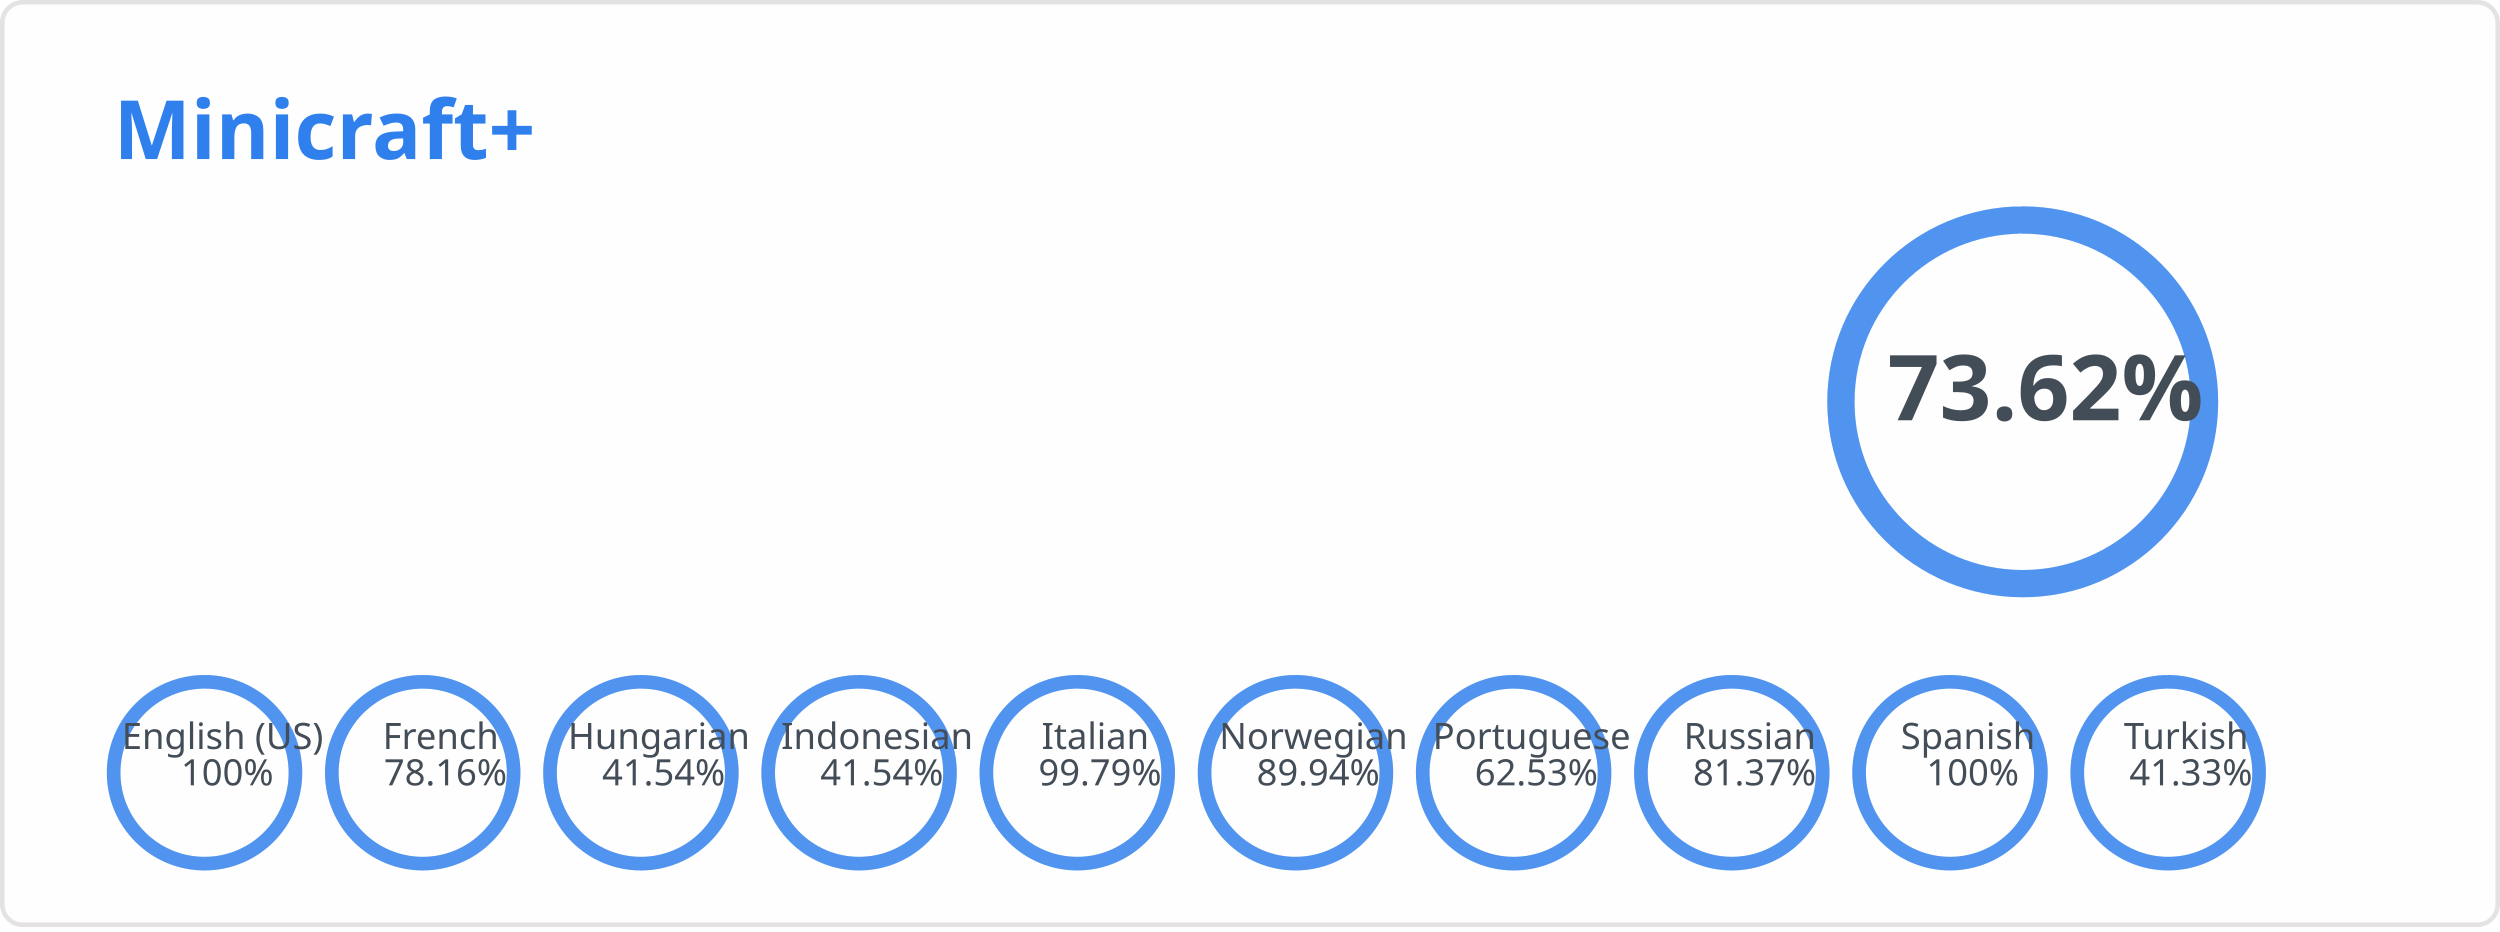
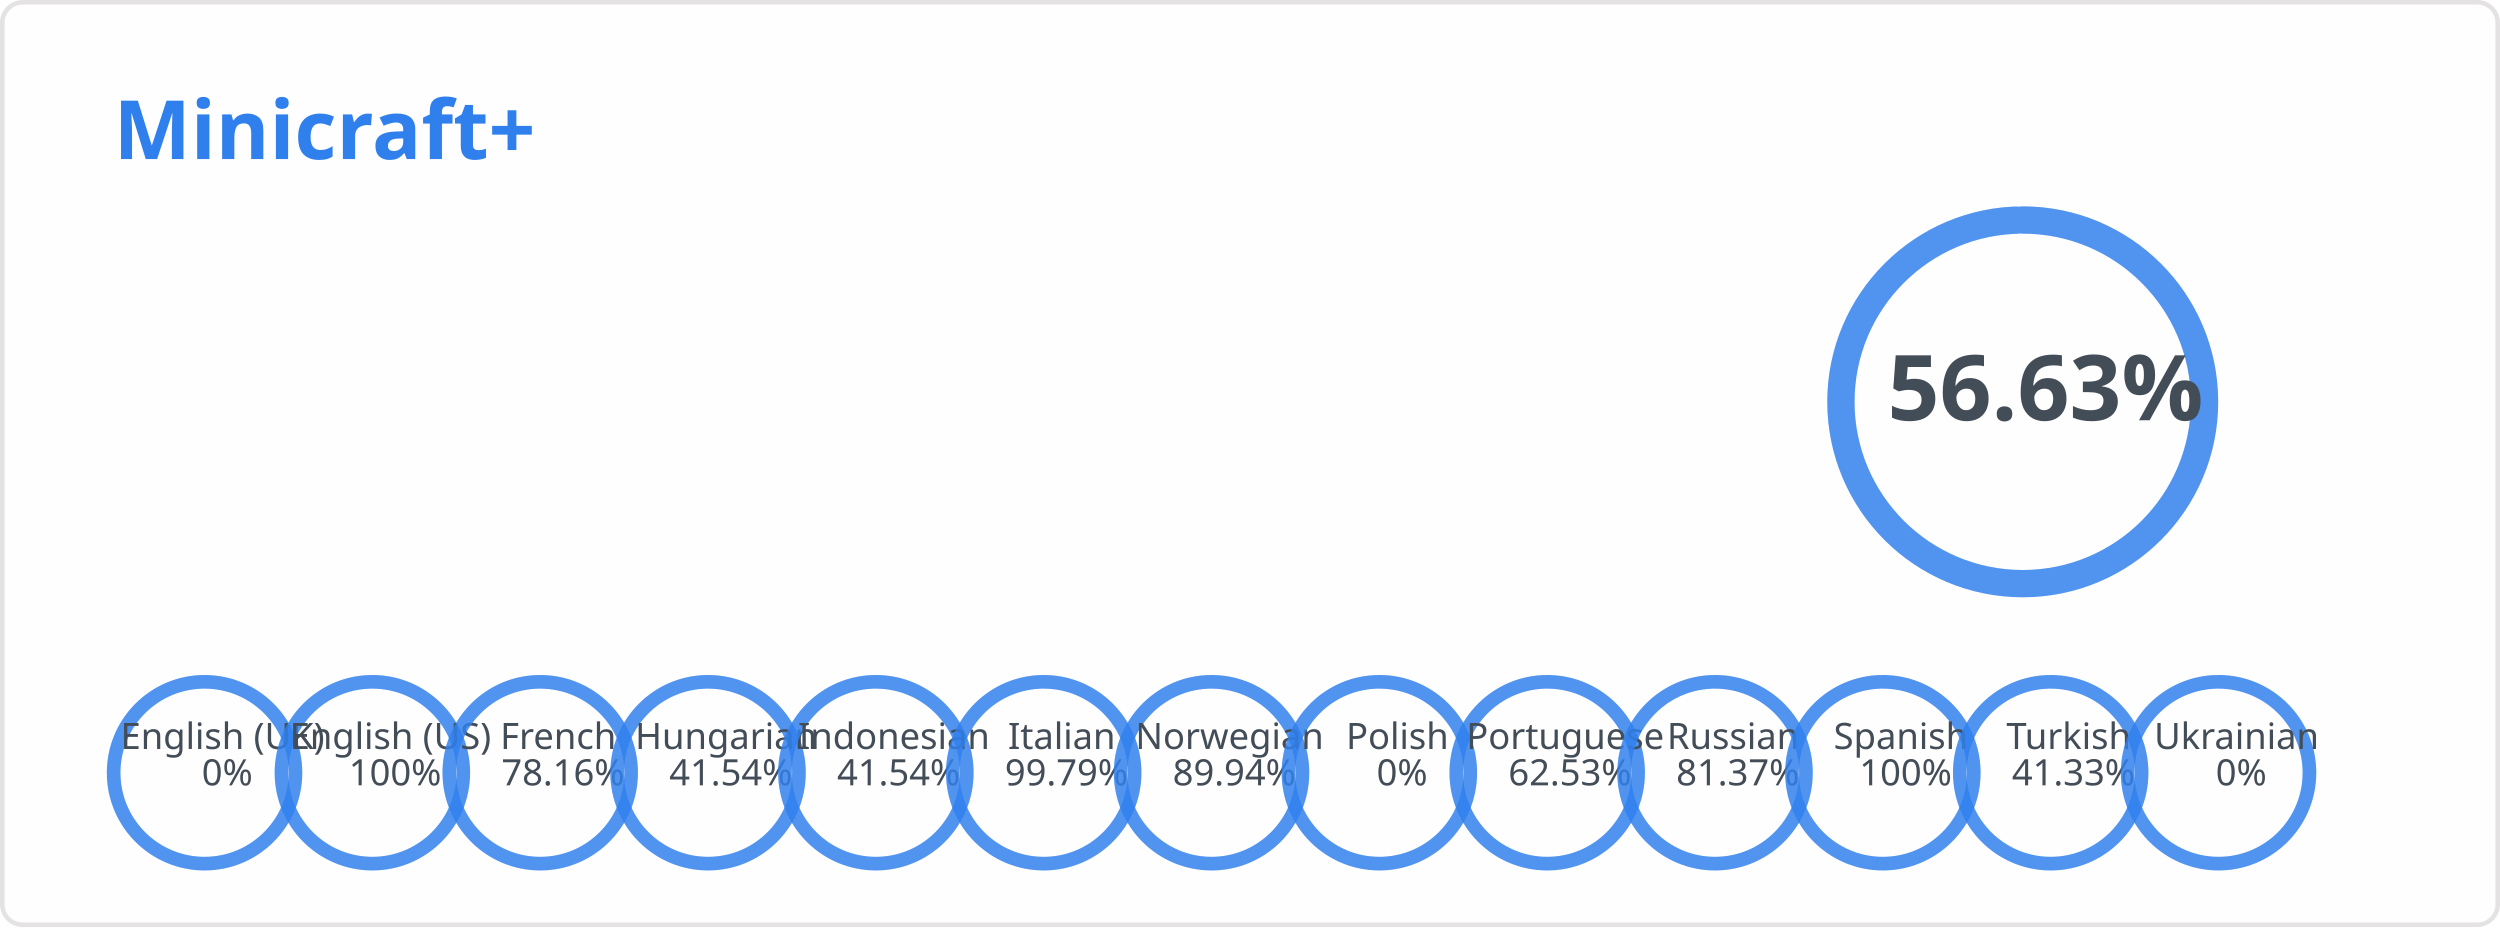
<svg xmlns="http://www.w3.org/2000/svg" width="550" height="205" viewBox="0 0 550 205" fill="none" role="img" aria-labelledby="descId">
  <style>
          .header {
            font: 600 18px 'Segoe UI', Ubuntu, Sans-Serif;
            fill: #2f80ed;
            animation: fadeInAnimation 0.8s ease-in-out forwards;
          }
          @supports(-moz-appearance: auto) {
            /* Selector detects Firefox */
            .header { font-size: 15.5px; }
          }
          
        .stat {
            font: 600 14px 'Segoe UI', Ubuntu, "Helvetica Neue", Sans-Serif; fill: #434d58;
        }
        @supports(-moz-appearance: auto) {
            /* Selector detects Firefox */
            .stat { font-size:12px; }
        }
        .stagger {
            opacity: 0;
            animation: fadeInAnimation 0.3s ease-in-out forwards;
        }
        .rank-text {
            font: 800 20px 'Segoe UI', Ubuntu, Sans-Serif; fill: #434d58;
            animation: scaleInAnimation 0.3s ease-in-out forwards;
        }
        .lang-text {
            font: 500 8px 'Segoe UI', Ubuntu, Sans-Serif; fill: #434d58;
            animation: scaleInAnimation 0.3s ease-in-out forwards;
        }
        
        .not_bold { font-weight: 400 }
        .bold { font-weight: 700 }

        .rank-circle-rim {
            stroke: #2f80ed;
            fill: none;
            stroke-width: 6;
            opacity: 0.2;
        }
        .rank-circle {
            stroke: #2f80ed;
            stroke-dasharray: 250;
            fill: none;
            stroke-width: 6;
            stroke-linecap: round;
            opacity: 0.8;
            transform: rotate(-90deg);
            animation: rankAnimation 1s forwards ease-in-out;
        }
        .lang-circle-rim {
            stroke: #2f80ed;
            fill: none;
            stroke-width: 3;
            opacity: 0.2;
        }
        .lang-circle {
            stroke: #2f80ed;
            stroke-dasharray: 125;
            fill: none;
            stroke-width: 3;
            stroke-linecap: round;
            opacity: 0.8;
            transform: rotate(-90deg);
        }
        
        @keyframes rankAnimation {
            from {
                stroke-dashoffset: 251.327;
            }
            to {
-                 stroke-dashoffset: 66.3;
-             }
-         }
-     
+                 stroke-dashoffset: 109.001;
+             }
+         }
+     
+     
+ 
+         @keyframes langAnimation_en-gb {
+             from {
+                 stroke-dashoffset: 125.664;
+             }
+             to {
+                 stroke-dashoffset: 125.664;
+             }
+         }
    

        @keyframes langAnimation_en-us {
            from {
                stroke-dashoffset: 125.664;
            }
            to {
                stroke-dashoffset: 0;
            }
        }
    

        @keyframes langAnimation_fr {
            from {
                stroke-dashoffset: 125.664;
            }
            to {
                stroke-dashoffset: 27.445;
            }
        }
    

        @keyframes langAnimation_hu {
            from {
                stroke-dashoffset: 125.664;
            }
            to {
                stroke-dashoffset: 73.463;
            }
        }
    

        @keyframes langAnimation_id {
            from {
                stroke-dashoffset: 125.664;
            }
            to {
                stroke-dashoffset: 73.463;
            }
        }
    

        @keyframes langAnimation_it {
            from {
                stroke-dashoffset: 125.664;
            }
            to {
                stroke-dashoffset: 0.264;
            }
        }
    

        @keyframes langAnimation_no {
            from {
                stroke-dashoffset: 125.664;
            }
            to {
                stroke-dashoffset: 12.642;
            }
        }
    

+         @keyframes langAnimation_pl {
+             from {
+                 stroke-dashoffset: 125.664;
+             }
+             to {
+                 stroke-dashoffset: 125.664;
+             }
+         }
+     
+ 
        @keyframes langAnimation_pt {
            from {
                stroke-dashoffset: 125.664;
            }
            to {
                stroke-dashoffset: 47.086;
            }
        }
    

        @keyframes langAnimation_ru {
            from {
                stroke-dashoffset: 125.664;
            }
            to {
                stroke-dashoffset: 23.411;
            }
        }
    

        @keyframes langAnimation_es {
            from {
                stroke-dashoffset: 125.664;
            }
            to {
                stroke-dashoffset: 0;
            }
        }
    

        @keyframes langAnimation_tr {
            from {
                stroke-dashoffset: 125.664;
            }
            to {
                stroke-dashoffset: 73.727;
+             }
+         }
+     
+ 
+         @keyframes langAnimation_uk {
+             from {
+                 stroke-dashoffset: 125.664;
+             }
+             to {
+                 stroke-dashoffset: 125.664;
            }
        }
    

          
        /* Animations */
        @keyframes scaleInAnimation {
            from {
                transform: translate(-5px, 5px) scale(0);
            }
            to {
                transform: translate(-5px, 5px) scale(1);
            }
        }
        @keyframes fadeInAnimation {
            from {
                opacity: 0;
            }
            to {
                opacity: 1;
            }
        }
    
          
        </style>
  <rect data-testid="card-bg" x="0.5" y="0.5" rx="4.5" height="99%" stroke="#e4e2e2" width="549" fill="#fffefe" stroke-opacity="1" />
  <g data-testid="card-title" transform="translate(25, 35)">
    <g transform="translate(0, 0)">
      <text x="0" y="0" class="header" data-testid="header">Minicraft+</text>
    </g>
  </g>
  <g data-testid="main-card-body" transform="translate(0, 55)">
    <g data-testid="rank-circle" transform="translate(445, 33.4)">
      <circle class="rank-circle-rim" r="40" />
      <circle class="rank-circle" r="40" />
      <g class="rank-text">
        <text x="5" y="-3" dominant-baseline="middle" text-anchor="middle">
-                 73.62%
+                 56.63%
            </text>
      </g>
    </g>
    <svg x="0" y="0">
      <g transform="translate(0, 0)">
        <g class="stagger" style="animation-delay: 450ms" transform="translate(25, 0)">
          <text class="stat bold" y="12.5">Reference Language:</text>
          <text class="stat bold" x="199.01" y="12.5">English (US)</text>
        </g>
      </g>
      <g transform="translate(0, 25)">
        <g class="stagger" style="animation-delay: 600ms" transform="translate(25, 0)">
          <text class="stat bold" y="12.5">Terms:</text>
          <text class="stat bold" x="199.01" y="12.5">467</text>
        </g>
      </g>
      <g transform="translate(0, 50)">
        <g class="stagger" style="animation-delay: 750ms" transform="translate(25, 0)">
          <text class="stat bold" y="12.5">Languages:</text>
-           <text class="stat bold" x="199.01" y="12.5">10</text>
+           <text class="stat bold" x="199.01" y="12.5">13</text>
        </g>
      </g>
    </svg>
    <g data-testid="lang-circles" transform="translate(45, 115)">
      <g transform="translate(0)">
        <circle class="lang-circle-rim" r="20" />
+         <circle class="lang-circle" r="20" style="animation: langAnimation_en-gb 1s forwards ease-in-out" />
+         <g class="lang-text">
+           <text x="5" y="-3" dominant-baseline="middle" text-anchor="middle">
+             <tspan x="5" dy="-5">English (UK)</tspan>
+             <tspan x="5" dy="1em">0%</tspan>
+           </text>
+         </g>
+       </g>
+       <g transform="translate(36.92308)">
+         <circle class="lang-circle-rim" r="20" />
        <circle class="lang-circle" r="20" style="animation: langAnimation_en-us 1s forwards ease-in-out" />
        <g class="lang-text">
          <text x="5" y="-3" dominant-baseline="middle" text-anchor="middle">
            <tspan x="5" dy="-5">English (US)</tspan>
            <tspan x="5" dy="1em">100%</tspan>
          </text>
        </g>
      </g>
-       <g transform="translate(48)">
+       <g transform="translate(73.84615)">
        <circle class="lang-circle-rim" r="20" />
        <circle class="lang-circle" r="20" style="animation: langAnimation_fr 1s forwards ease-in-out" />
        <g class="lang-text">
          <text x="5" y="-3" dominant-baseline="middle" text-anchor="middle">
            <tspan x="5" dy="-5">French</tspan>
            <tspan x="5" dy="1em">78.16%</tspan>
          </text>
        </g>
      </g>
-       <g transform="translate(96)">
+       <g transform="translate(110.7692)">
        <circle class="lang-circle-rim" r="20" />
        <circle class="lang-circle" r="20" style="animation: langAnimation_hu 1s forwards ease-in-out" />
        <g class="lang-text">
          <text x="5" y="-3" dominant-baseline="middle" text-anchor="middle">
            <tspan x="5" dy="-5">Hungarian</tspan>
            <tspan x="5" dy="1em">41.54%</tspan>
          </text>
        </g>
      </g>
-       <g transform="translate(144)">
+       <g transform="translate(147.6923)">
        <circle class="lang-circle-rim" r="20" />
        <circle class="lang-circle" r="20" style="animation: langAnimation_id 1s forwards ease-in-out" />
        <g class="lang-text">
          <text x="5" y="-3" dominant-baseline="middle" text-anchor="middle">
            <tspan x="5" dy="-5">Indonesian</tspan>
            <tspan x="5" dy="1em">41.54%</tspan>
          </text>
        </g>
      </g>
-       <g transform="translate(192)">
+       <g transform="translate(184.6154)">
        <circle class="lang-circle-rim" r="20" />
        <circle class="lang-circle" r="20" style="animation: langAnimation_it 1s forwards ease-in-out" />
        <g class="lang-text">
          <text x="5" y="-3" dominant-baseline="middle" text-anchor="middle">
            <tspan x="5" dy="-5">Italian</tspan>
            <tspan x="5" dy="1em">99.79%</tspan>
          </text>
        </g>
      </g>
-       <g transform="translate(240)">
+       <g transform="translate(221.5385)">
        <circle class="lang-circle-rim" r="20" />
        <circle class="lang-circle" r="20" style="animation: langAnimation_no 1s forwards ease-in-out" />
        <g class="lang-text">
          <text x="5" y="-3" dominant-baseline="middle" text-anchor="middle">
            <tspan x="5" dy="-5">Norwegian</tspan>
            <tspan x="5" dy="1em">89.94%</tspan>
          </text>
        </g>
      </g>
-       <g transform="translate(288)">
+       <g transform="translate(258.4615)">
+         <circle class="lang-circle-rim" r="20" />
+         <circle class="lang-circle" r="20" style="animation: langAnimation_pl 1s forwards ease-in-out" />
+         <g class="lang-text">
+           <text x="5" y="-3" dominant-baseline="middle" text-anchor="middle">
+             <tspan x="5" dy="-5">Polish</tspan>
+             <tspan x="5" dy="1em">0%</tspan>
+           </text>
+         </g>
+       </g>
+       <g transform="translate(295.3846)">
        <circle class="lang-circle-rim" r="20" />
        <circle class="lang-circle" r="20" style="animation: langAnimation_pt 1s forwards ease-in-out" />
        <g class="lang-text">
          <text x="5" y="-3" dominant-baseline="middle" text-anchor="middle">
            <tspan x="5" dy="-5">Portuguese</tspan>
            <tspan x="5" dy="1em">62.53%</tspan>
          </text>
        </g>
      </g>
-       <g transform="translate(336)">
+       <g transform="translate(332.3077)">
        <circle class="lang-circle-rim" r="20" />
        <circle class="lang-circle" r="20" style="animation: langAnimation_ru 1s forwards ease-in-out" />
        <g class="lang-text">
          <text x="5" y="-3" dominant-baseline="middle" text-anchor="middle">
            <tspan x="5" dy="-5">Russian</tspan>
            <tspan x="5" dy="1em">81.37%</tspan>
          </text>
        </g>
      </g>
-       <g transform="translate(384)">
+       <g transform="translate(369.2308)">
        <circle class="lang-circle-rim" r="20" />
        <circle class="lang-circle" r="20" style="animation: langAnimation_es 1s forwards ease-in-out" />
        <g class="lang-text">
          <text x="5" y="-3" dominant-baseline="middle" text-anchor="middle">
            <tspan x="5" dy="-5">Spanish</tspan>
            <tspan x="5" dy="1em">100%</tspan>
          </text>
        </g>
      </g>
-       <g transform="translate(432)">
+       <g transform="translate(406.1538)">
        <circle class="lang-circle-rim" r="20" />
        <circle class="lang-circle" r="20" style="animation: langAnimation_tr 1s forwards ease-in-out" />
        <g class="lang-text">
          <text x="5" y="-3" dominant-baseline="middle" text-anchor="middle">
            <tspan x="5" dy="-5">Turkish</tspan>
            <tspan x="5" dy="1em">41.33%</tspan>
+           </text>
+         </g>
+       </g>
+       <g transform="translate(443.0769)">
+         <circle class="lang-circle-rim" r="20" />
+         <circle class="lang-circle" r="20" style="animation: langAnimation_uk 1s forwards ease-in-out" />
+         <g class="lang-text">
+           <text x="5" y="-3" dominant-baseline="middle" text-anchor="middle">
+             <tspan x="5" dy="-5">Ukrainian</tspan>
+             <tspan x="5" dy="1em">0%</tspan>
          </text>
        </g>
      </g>
    </g>
  </g>
</svg>
